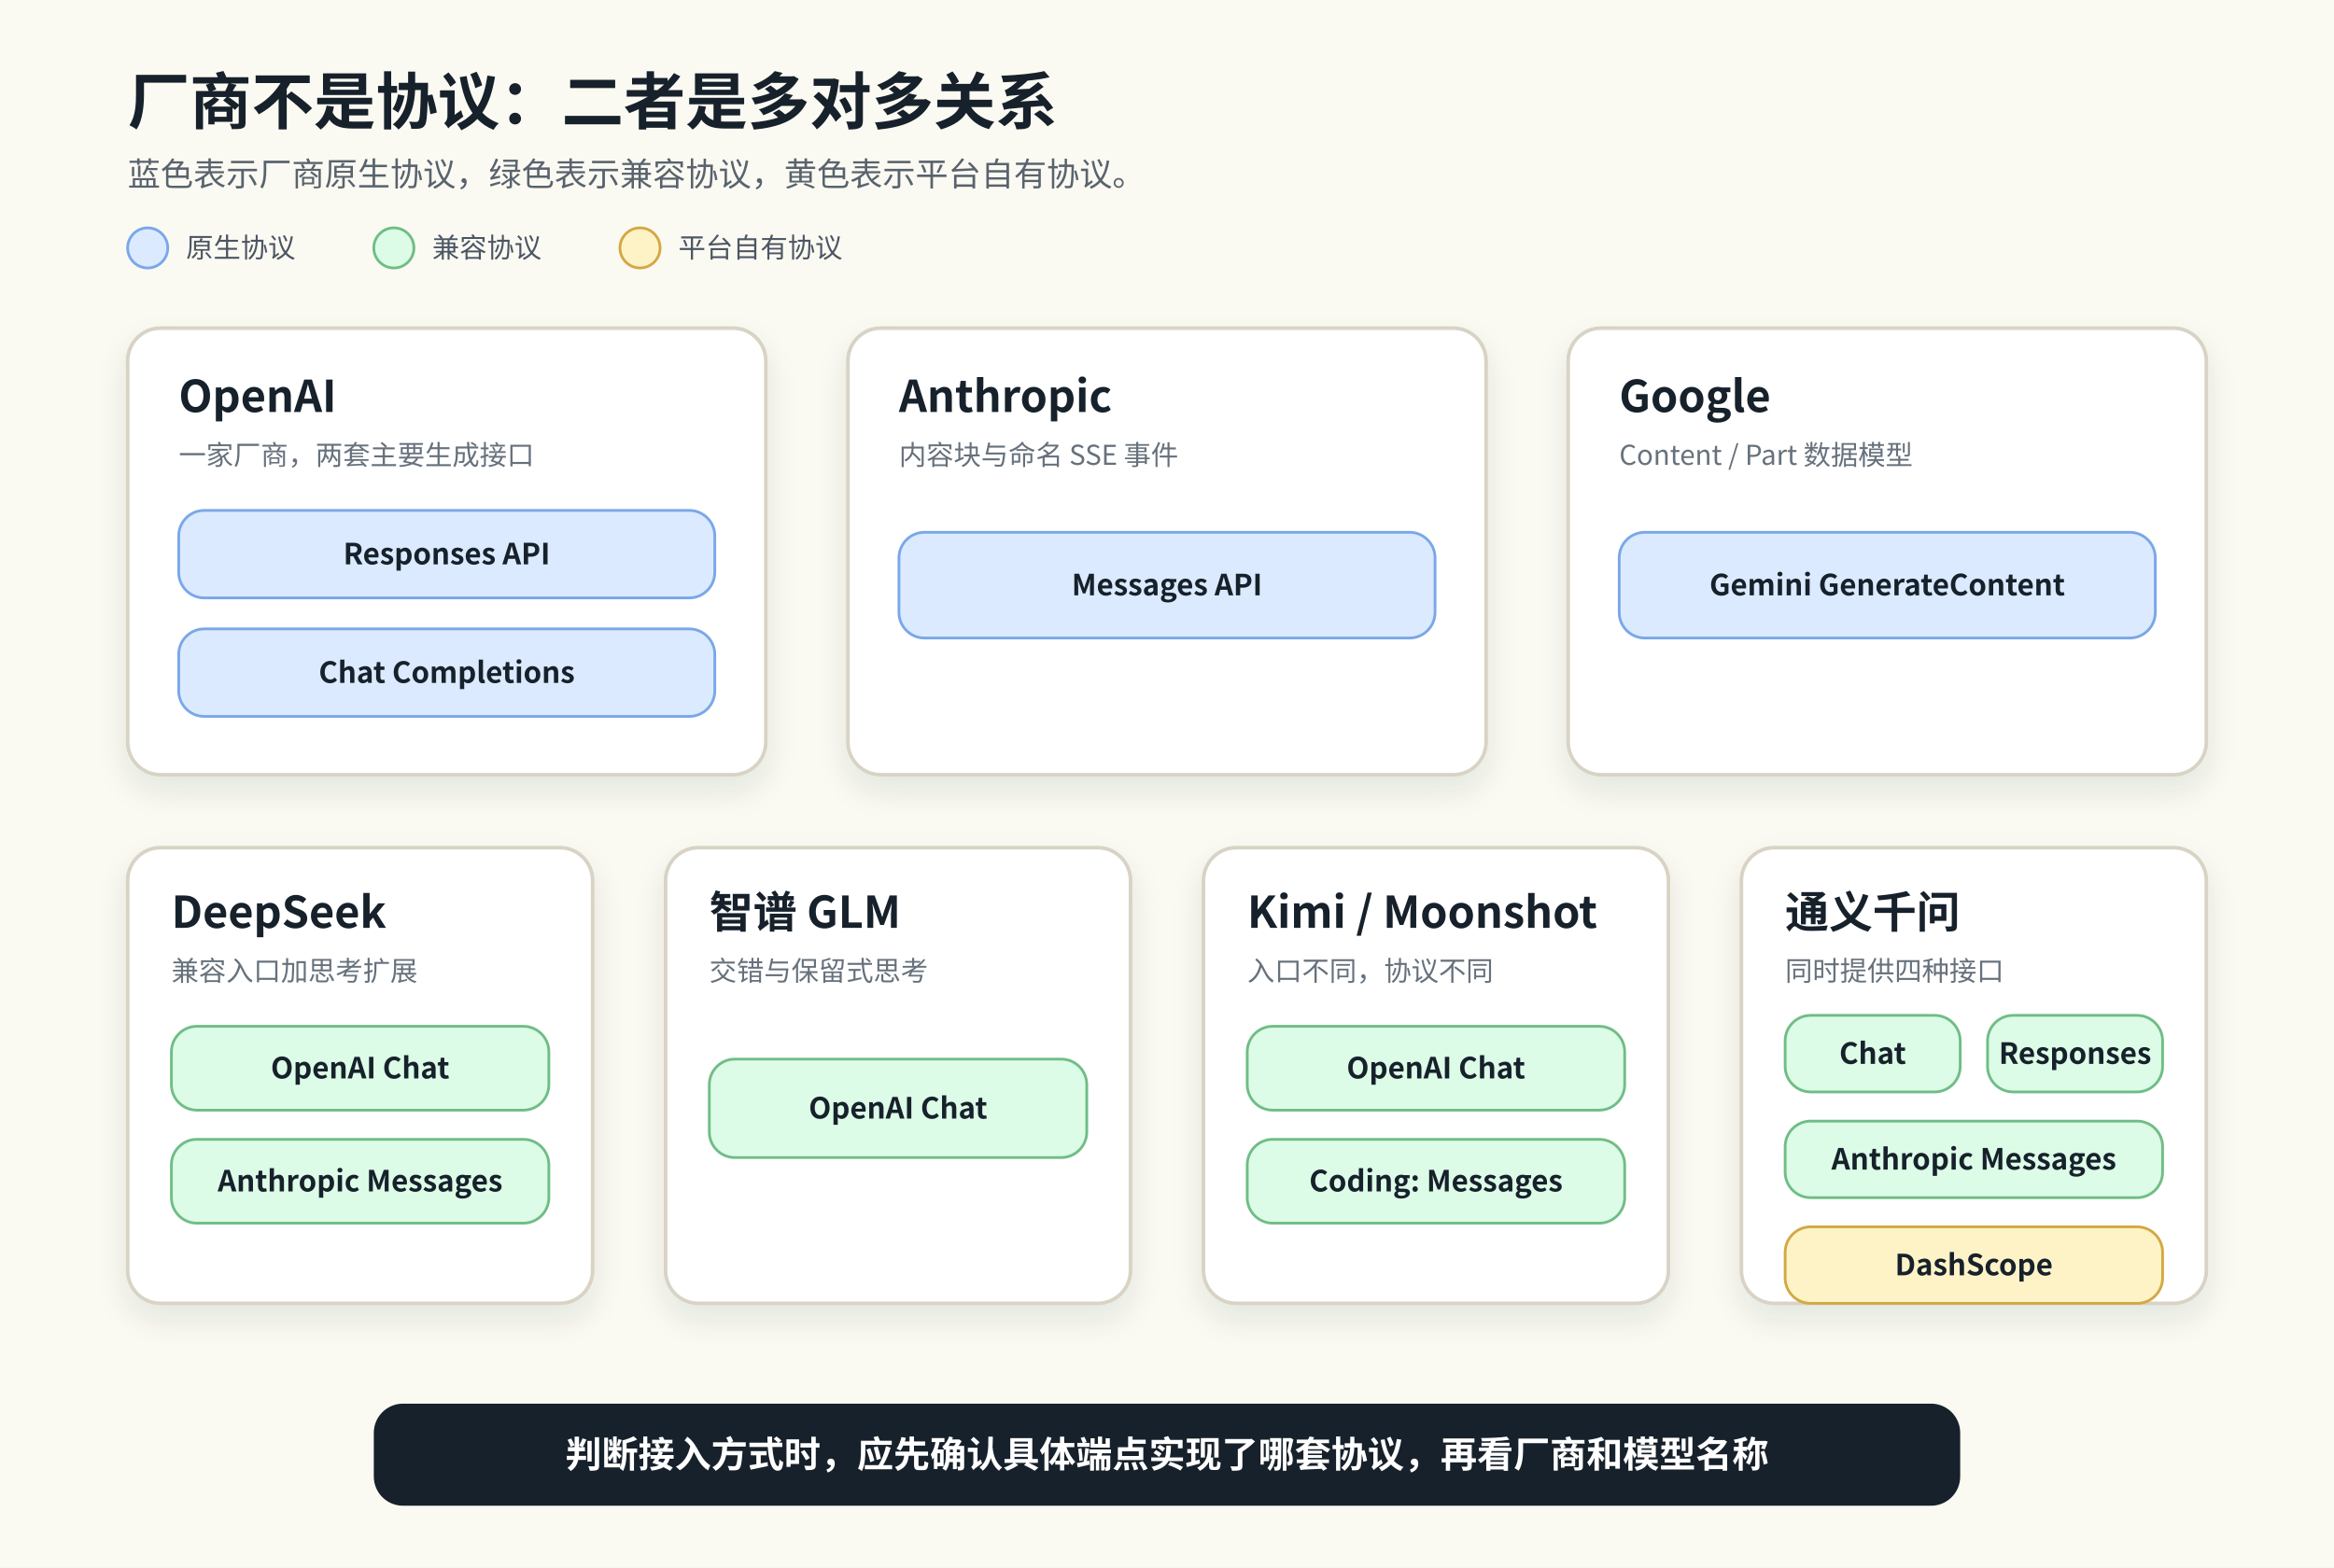
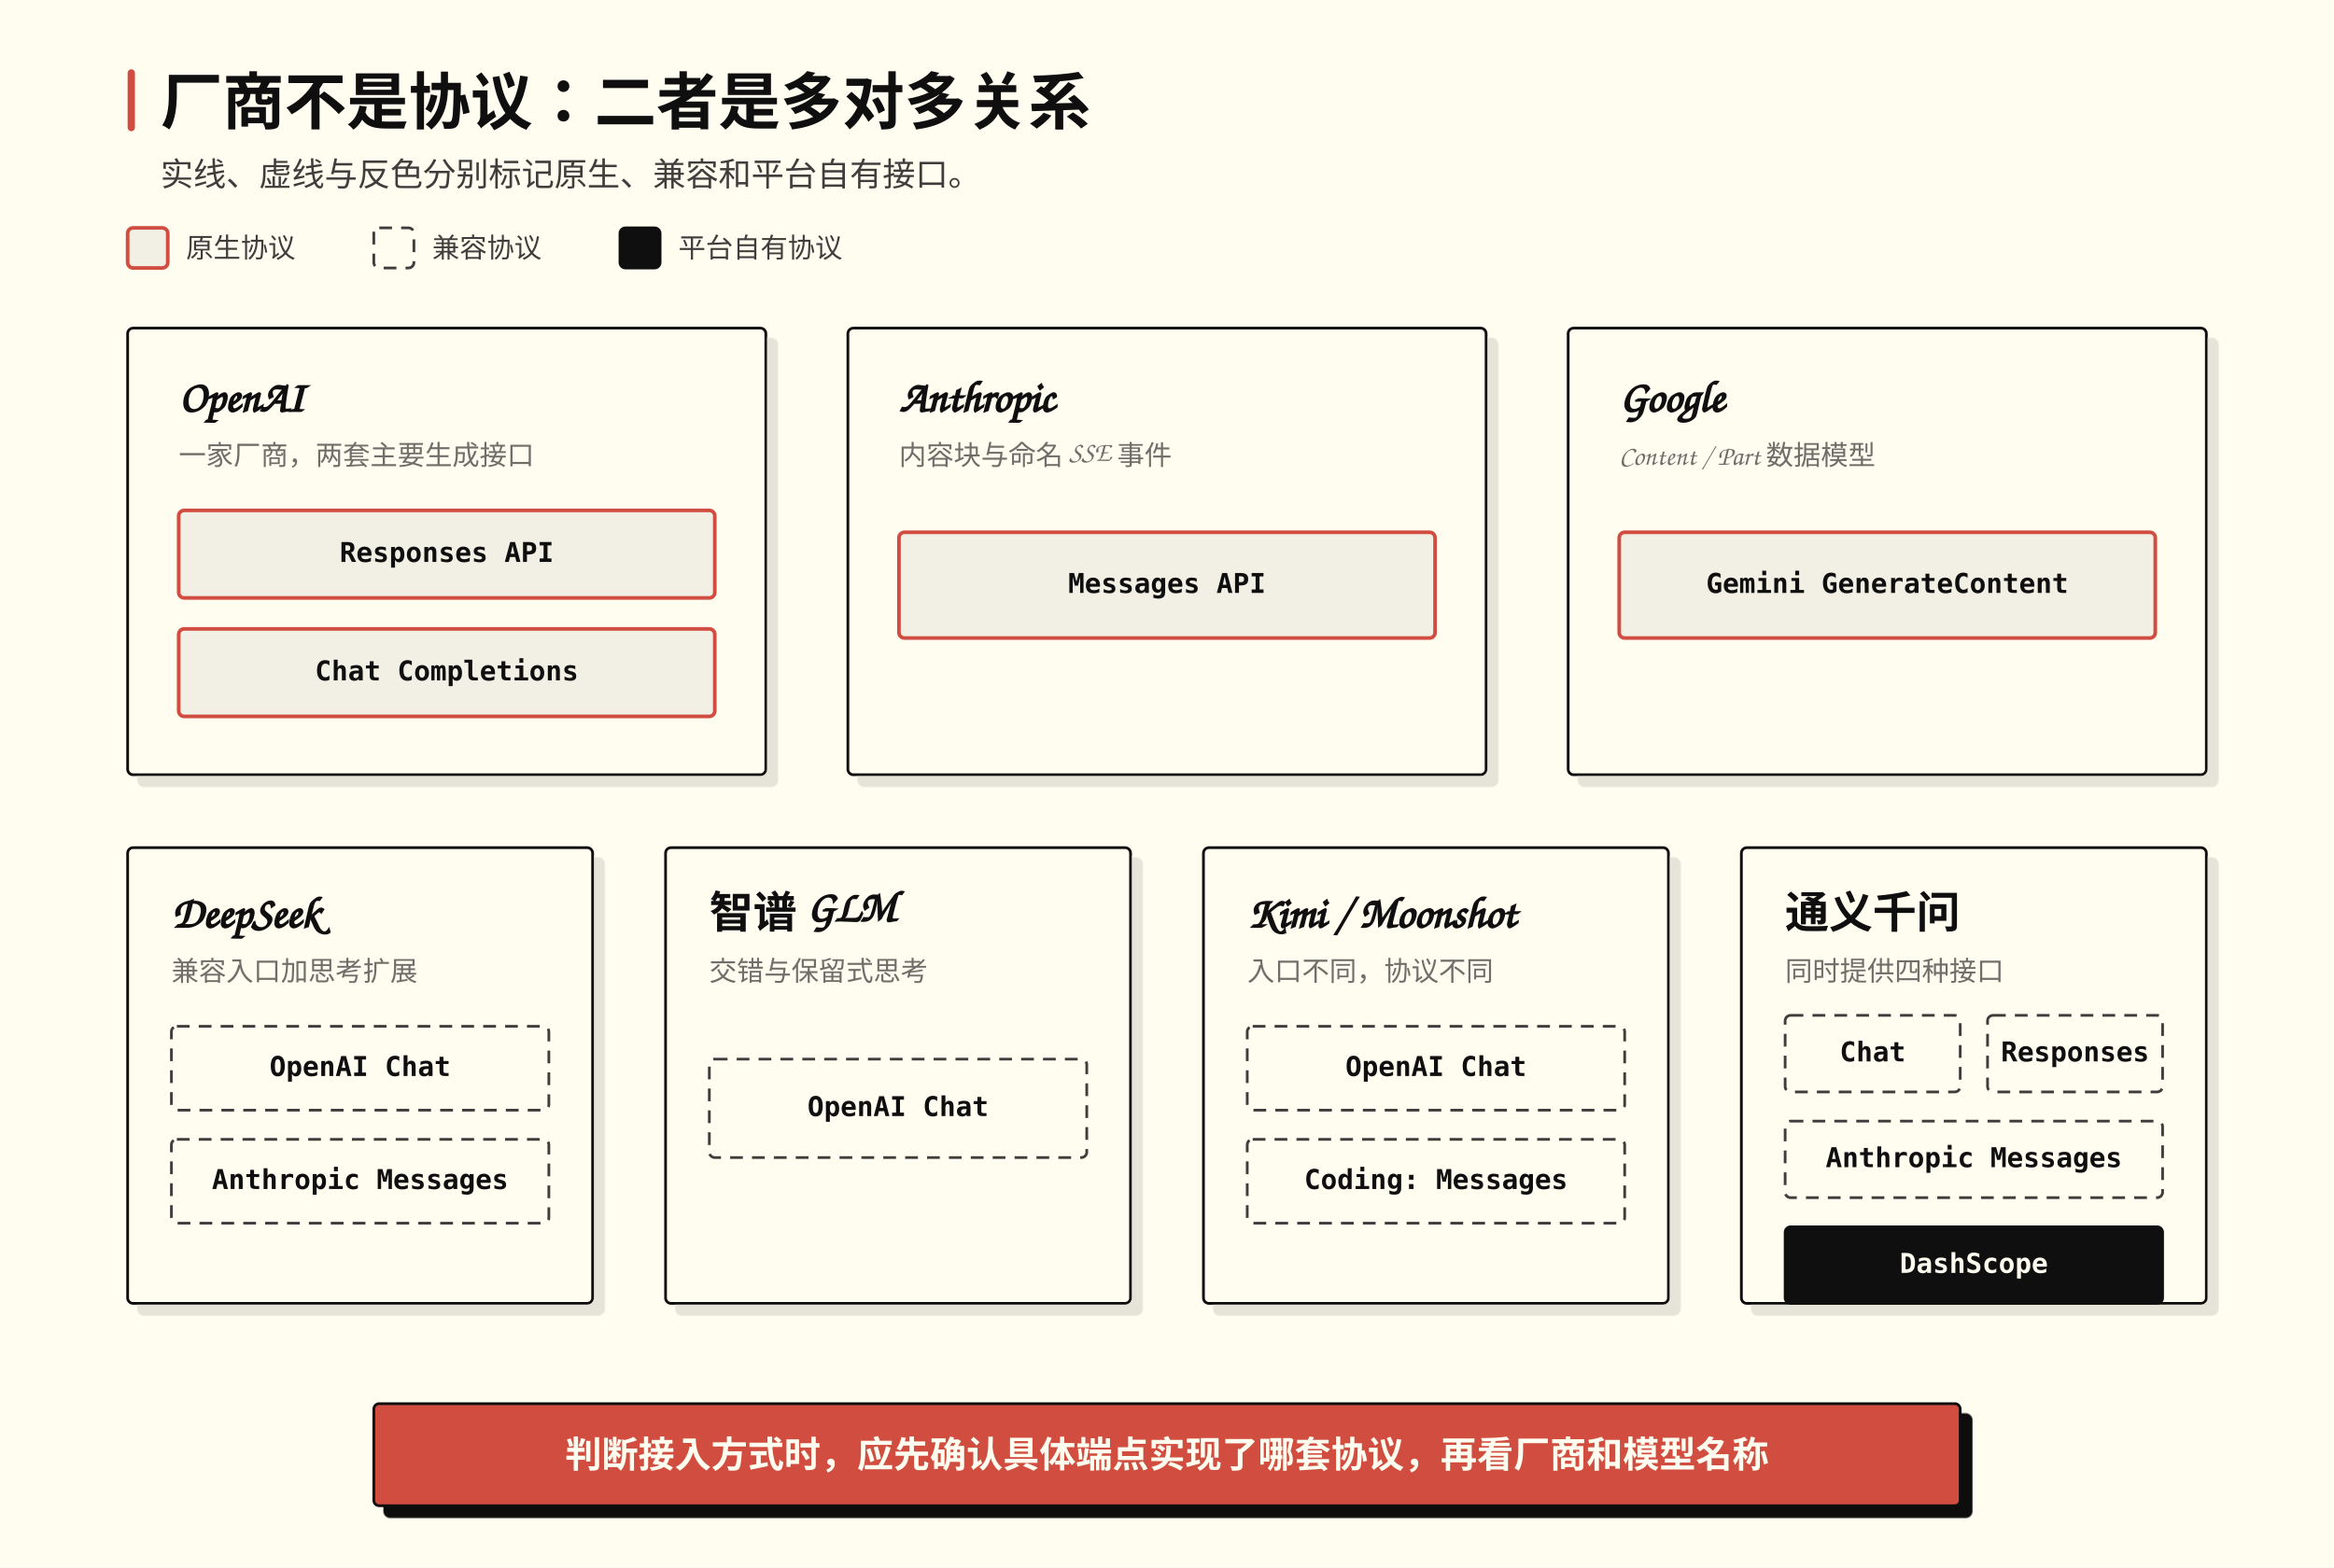
<svg xmlns="http://www.w3.org/2000/svg" width="1280" height="860" viewBox="0 0 1280 860" role="img" aria-labelledby="title desc">
  <defs>
-     <filter id="shadow" x="-20%" y="-20%" width="140%" height="140%">
-       <feDropShadow dx="0" dy="8" stdDeviation="8" flood-color="#1f2937" flood-opacity="0.10" />
+     <filter id="hardShadow" x="-10%" y="-10%" width="130%" height="130%">
+       <feDropShadow dx="6" dy="6" stdDeviation="0" flood-color="#e6e4d9" />
+     </filter>
+     <filter id="inkShadow" x="-10%" y="-10%" width="130%" height="130%">
+       <feDropShadow dx="6" dy="6" stdDeviation="0" flood-color="#100f0f" />
    </filter>
    <style>
-       .bg { fill: #fbfaf2; }
-       .title { font: 700 34px "PingFang SC", "Noto Sans CJK SC", sans-serif; fill: #17212b; }
-       .subtitle { font: 400 18px "PingFang SC", "Noto Sans CJK SC", sans-serif; fill: #59636e; }
-       .card { fill: #ffffff; stroke: #d8d3c4; stroke-width: 2; rx: 18; filter: url(#shadow); }
-       .vendor { font: 700 24px "PingFang SC", "Noto Sans CJK SC", sans-serif; fill: #17212b; }
-       .note { font: 400 15px "PingFang SC", "Noto Sans CJK SC", sans-serif; fill: #66717c; }
-       .pillText { font: 600 16px "PingFang SC", "Noto Sans CJK SC", sans-serif; fill: #17212b; text-anchor: middle; dominant-baseline: middle; }
-       .native { fill: #dbeafe; stroke: #7aa7e8; stroke-width: 1.5; rx: 14; }
-       .compat { fill: #dcfce7; stroke: #70bd86; stroke-width: 1.5; rx: 14; }
-       .own { fill: #fef3c7; stroke: #d3a844; stroke-width: 1.5; rx: 14; }
-       .legend { font: 500 15px "PingFang SC", "Noto Sans CJK SC", sans-serif; fill: #4b5563; dominant-baseline: middle; }
-       .conclusion { fill: #17212b; rx: 16; }
-       .conclusionText { font: 600 20px "PingFang SC", "Noto Sans CJK SC", sans-serif; fill: #ffffff; text-anchor: middle; dominant-baseline: middle; }
+       .bg { fill: #fffcf0; }
+       .title,
+       .subtitle,
+       .vendor,
+       .note,
+       .legend,
+       .conclusionText {
+         font-family: "Hannotate SC", "HannotateSC-W5", "手札体-简", "HanziPen SC", cursive;
+       }
+       .title { font-size: 34px; font-weight: 700; fill: #100f0f; }
+       .subtitle { font-size: 18px; font-weight: 400; fill: #403e3c; }
+       .card { fill: #fffcf0; stroke: #100f0f; stroke-width: 1.5; rx: 3; filter: url(#hardShadow); }
+       .vendor { font-size: 24px; font-weight: 700; fill: #100f0f; }
+       .note { font-size: 15px; font-weight: 400; fill: #6f6e69; }
+       .pillText {
+         font-family: "ComicShannsMono Nerd Font", "ComicShannsMono Nerd Font Mono", "ComicShannsMono NF",
+           "Hannotate SC", "HannotateSC-W5", "手札体-简", "HanziPen SC", ui-monospace,
+           "SFMono-Regular", Menlo, Consolas, monospace;
+         font-size: 15px;
+         font-weight: 600;
+         fill: #100f0f;
+         text-anchor: middle;
+         dominant-baseline: middle;
+       }
+       .native { fill: #f2f0e5; stroke: #d14d41; stroke-width: 2; rx: 3; }
+       .compat { fill: #fffcf0; stroke: #403e3c; stroke-width: 1.5; stroke-dasharray: 7 5; rx: 3; }
+       .own { fill: #100f0f; stroke: #100f0f; stroke-width: 1.5; rx: 3; }
+       .inverse { fill: #fffcf0; }
+       .legend { font-size: 15px; font-weight: 500; fill: #403e3c; dominant-baseline: middle; }
+       .conclusion { fill: #d14d41; stroke: #100f0f; stroke-width: 1.5; rx: 3; filter: url(#inkShadow); }
+       .conclusionText { font-size: 20px; font-weight: 700; fill: #fffcf0; text-anchor: middle; dominant-baseline: middle; }
    </style>
  </defs>
  <rect class="bg" width="1280" height="860" />
-   <text class="title" x="70" y="68">厂商不是协议：二者是多对多关系</text>
-   <text class="subtitle" x="70" y="102">蓝色表示厂商原生协议，绿色表示兼容协议，黄色表示平台自有协议。</text>
+   <rect x="70" y="38" width="4" height="34" rx="2" fill="#d14d41" />
+   <text class="title" x="88" y="68">厂商不是协议：二者是多对多关系</text>
+   <text class="subtitle" x="88" y="102">实线、虚线与反色分别标记原生、兼容和平台自有接口。</text>
  <g transform="translate(70 125)">
    <rect class="native" width="22" height="22" />
    <text class="legend" x="32" y="11">原生协议</text>
    <rect class="compat" x="135" width="22" height="22" />
    <text class="legend" x="167" y="11">兼容协议</text>
    <rect class="own" x="270" width="22" height="22" />
    <text class="legend" x="302" y="11">平台自有协议</text>
  </g>
  <g transform="translate(70 180)">
    <rect class="card" width="350" height="245" />
    <text class="vendor" x="28" y="46">OpenAI</text>
    <text class="note" x="28" y="75">一家厂商，两套主要生成接口</text>
    <rect class="native" x="28" y="100" width="294" height="48" />
    <text class="pillText" x="175" y="124">Responses API</text>
    <rect class="native" x="28" y="165" width="294" height="48" />
    <text class="pillText" x="175" y="189">Chat Completions</text>
  </g>
  <g transform="translate(465 180)">
    <rect class="card" width="350" height="245" />
    <text class="vendor" x="28" y="46">Anthropic</text>
    <text class="note" x="28" y="75">内容块与命名 SSE 事件</text>
    <rect class="native" x="28" y="112" width="294" height="58" />
    <text class="pillText" x="175" y="141">Messages API</text>
  </g>
  <g transform="translate(860 180)">
    <rect class="card" width="350" height="245" />
    <text class="vendor" x="28" y="46">Google</text>
    <text class="note" x="28" y="75">Content / Part 数据模型</text>
    <rect class="native" x="28" y="112" width="294" height="58" />
    <text class="pillText" x="175" y="141">Gemini GenerateContent</text>
  </g>
  <g transform="translate(70 465)">
    <rect class="card" width="255" height="250" />
    <text class="vendor" x="24" y="44">DeepSeek</text>
    <text class="note" x="24" y="73">兼容入口加思考扩展</text>
    <rect class="compat" x="24" y="98" width="207" height="46" />
    <text class="pillText" x="127.5" y="121">OpenAI Chat</text>
    <rect class="compat" x="24" y="160" width="207" height="46" />
    <text class="pillText" x="127.5" y="183">Anthropic Messages</text>
  </g>
  <g transform="translate(365 465)">
    <rect class="card" width="255" height="250" />
    <text class="vendor" x="24" y="44">智谱 GLM</text>
    <text class="note" x="24" y="73">交错与保留式思考</text>
    <rect class="compat" x="24" y="116" width="207" height="54" />
    <text class="pillText" x="127.5" y="143">OpenAI Chat</text>
  </g>
  <g transform="translate(660 465)">
    <rect class="card" width="255" height="250" />
    <text class="vendor" x="24" y="44">Kimi / Moonshot</text>
    <text class="note" x="24" y="73">入口不同，协议不同</text>
    <rect class="compat" x="24" y="98" width="207" height="46" />
    <text class="pillText" x="127.5" y="121">OpenAI Chat</text>
    <rect class="compat" x="24" y="160" width="207" height="46" />
    <text class="pillText" x="127.5" y="183">Coding: Messages</text>
  </g>
  <g transform="translate(955 465)">
    <rect class="card" width="255" height="250" />
    <text class="vendor" x="24" y="44">通义千问</text>
    <text class="note" x="24" y="73">同时提供四种接口</text>
    <rect class="compat" x="24" y="92" width="96" height="42" />
    <text class="pillText" x="72" y="113">Chat</text>
    <rect class="compat" x="135" y="92" width="96" height="42" />
    <text class="pillText" x="183" y="113">Responses</text>
    <rect class="compat" x="24" y="150" width="207" height="42" />
    <text class="pillText" x="127.5" y="171">Anthropic Messages</text>
    <rect class="own" x="24" y="208" width="207" height="42" />
-     <text class="pillText" x="127.5" y="229">DashScope</text>
+     <text class="pillText inverse" x="127.5" y="229">DashScope</text>
  </g>
  <rect class="conclusion" x="205" y="770" width="870" height="56" />
  <text class="conclusionText" x="640" y="798">判断接入方式时，应先确认具体端点实现了哪套协议，再看厂商和模型名称</text>
</svg>
